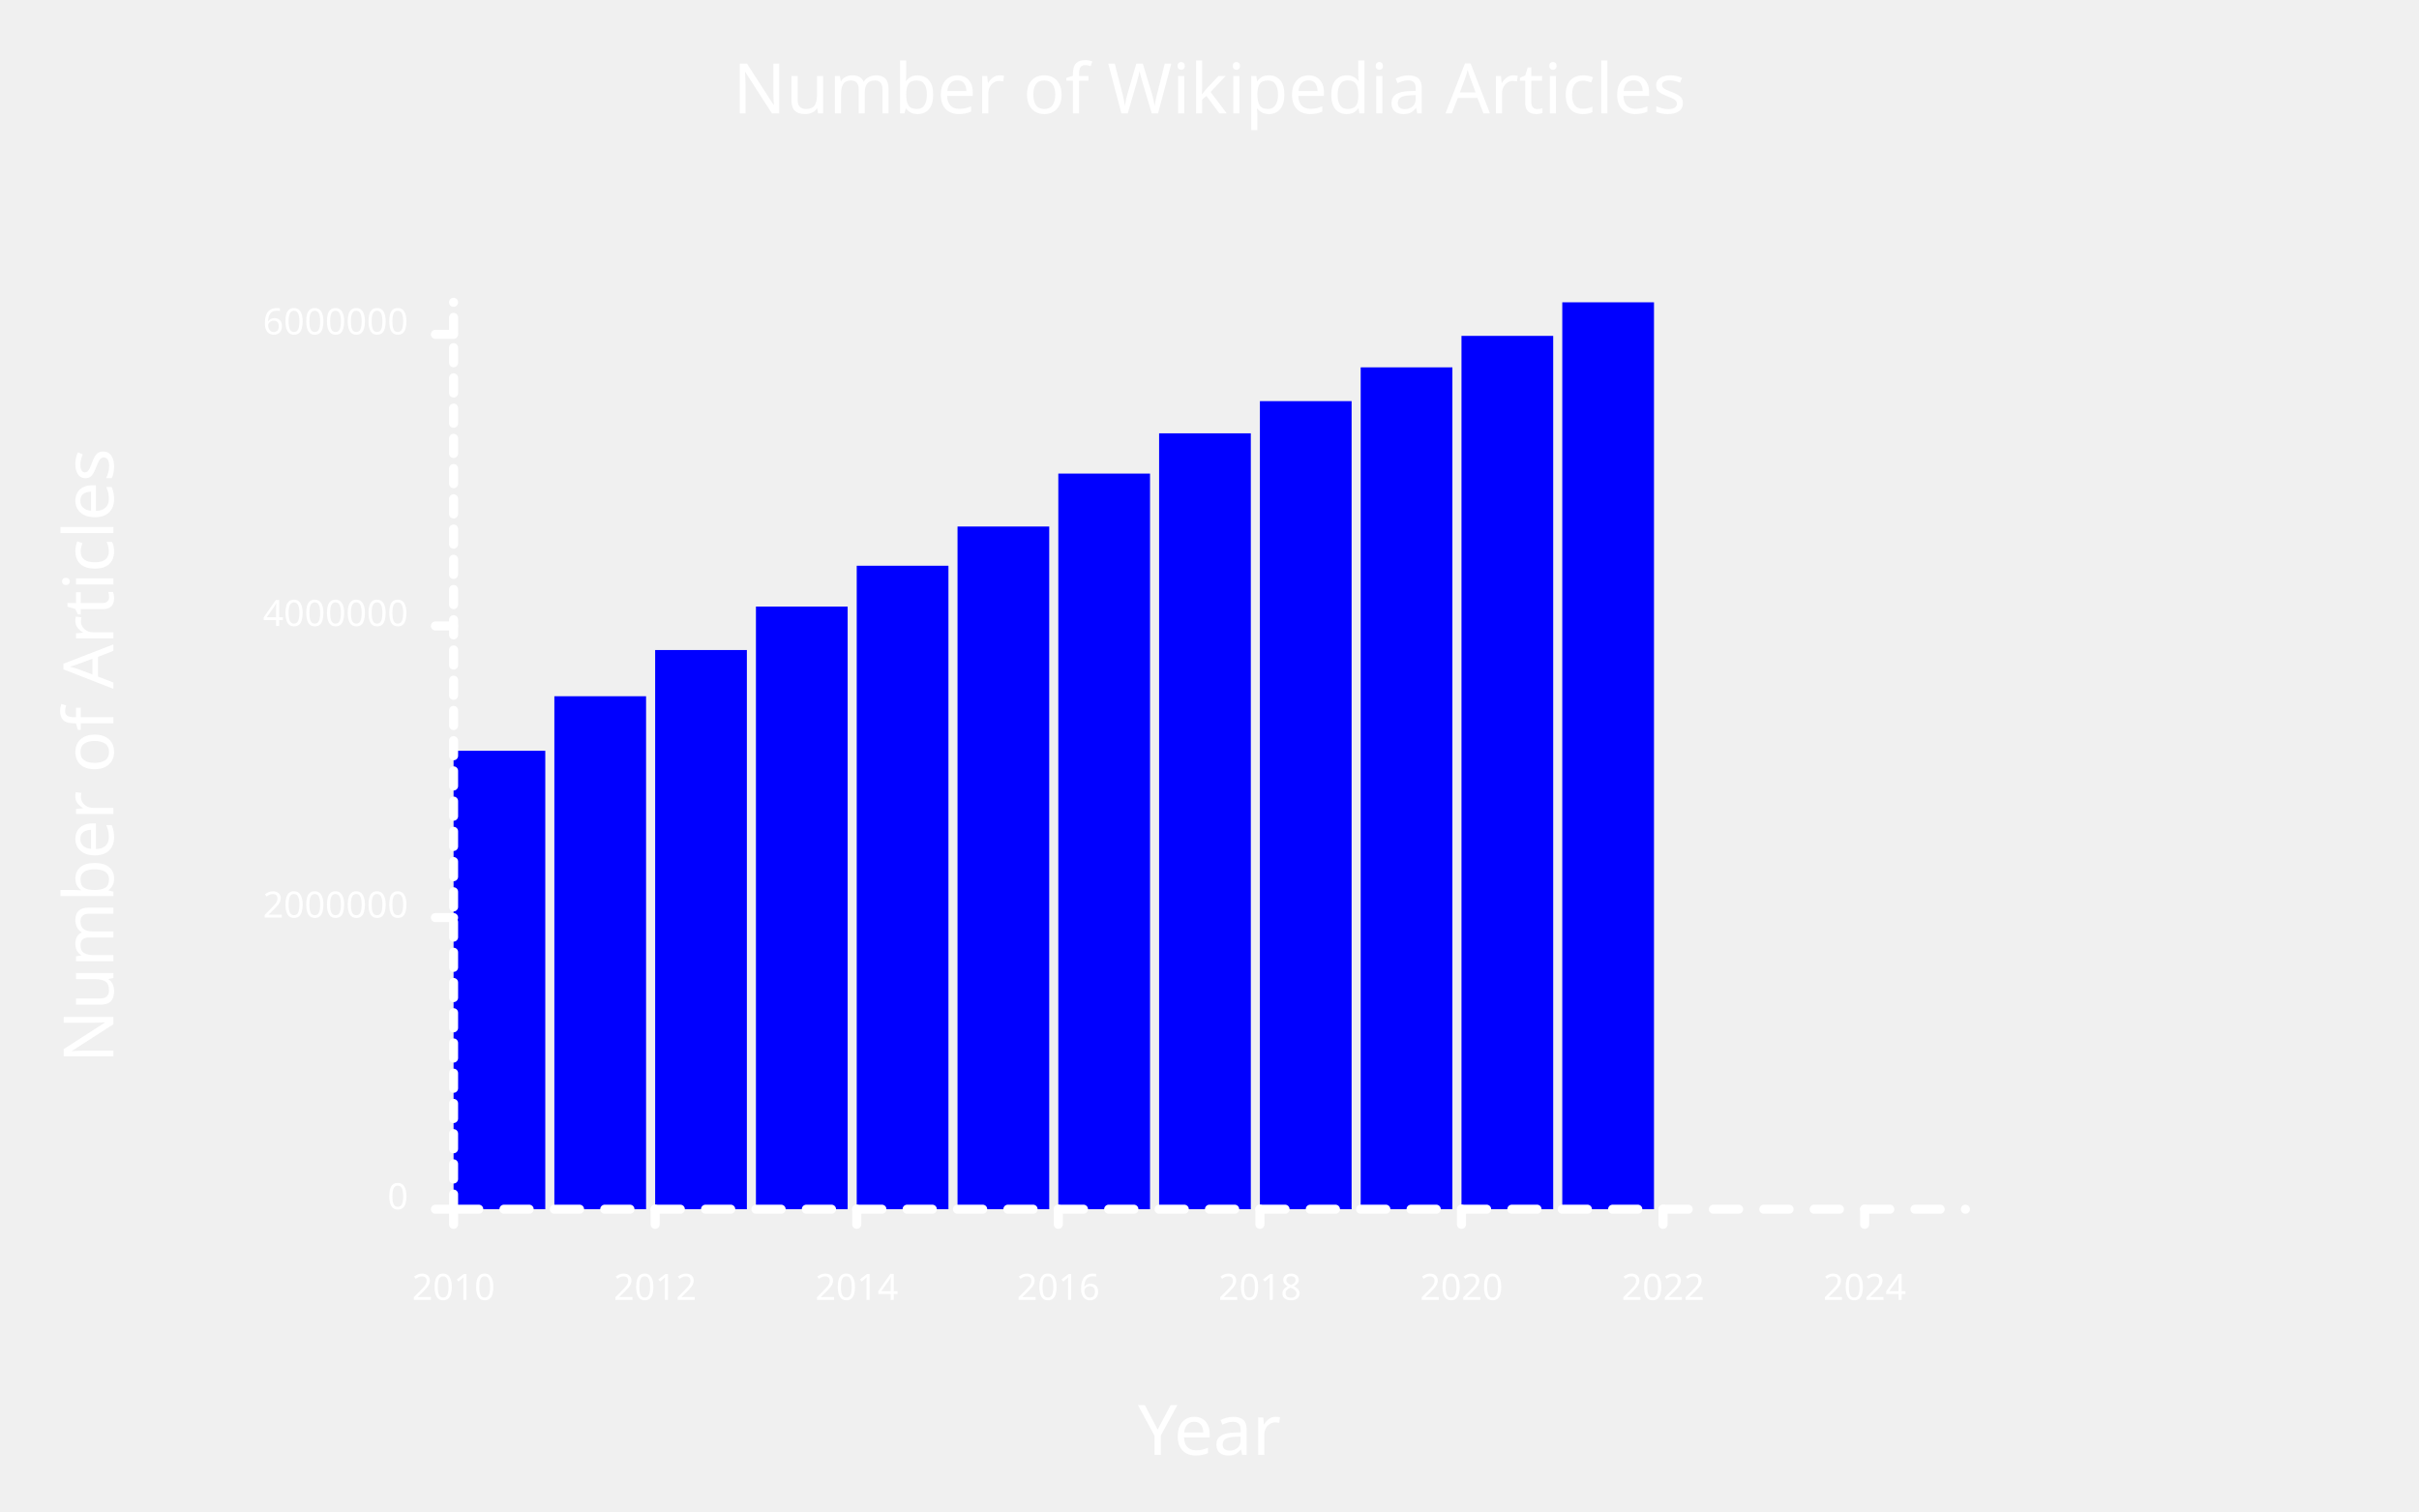
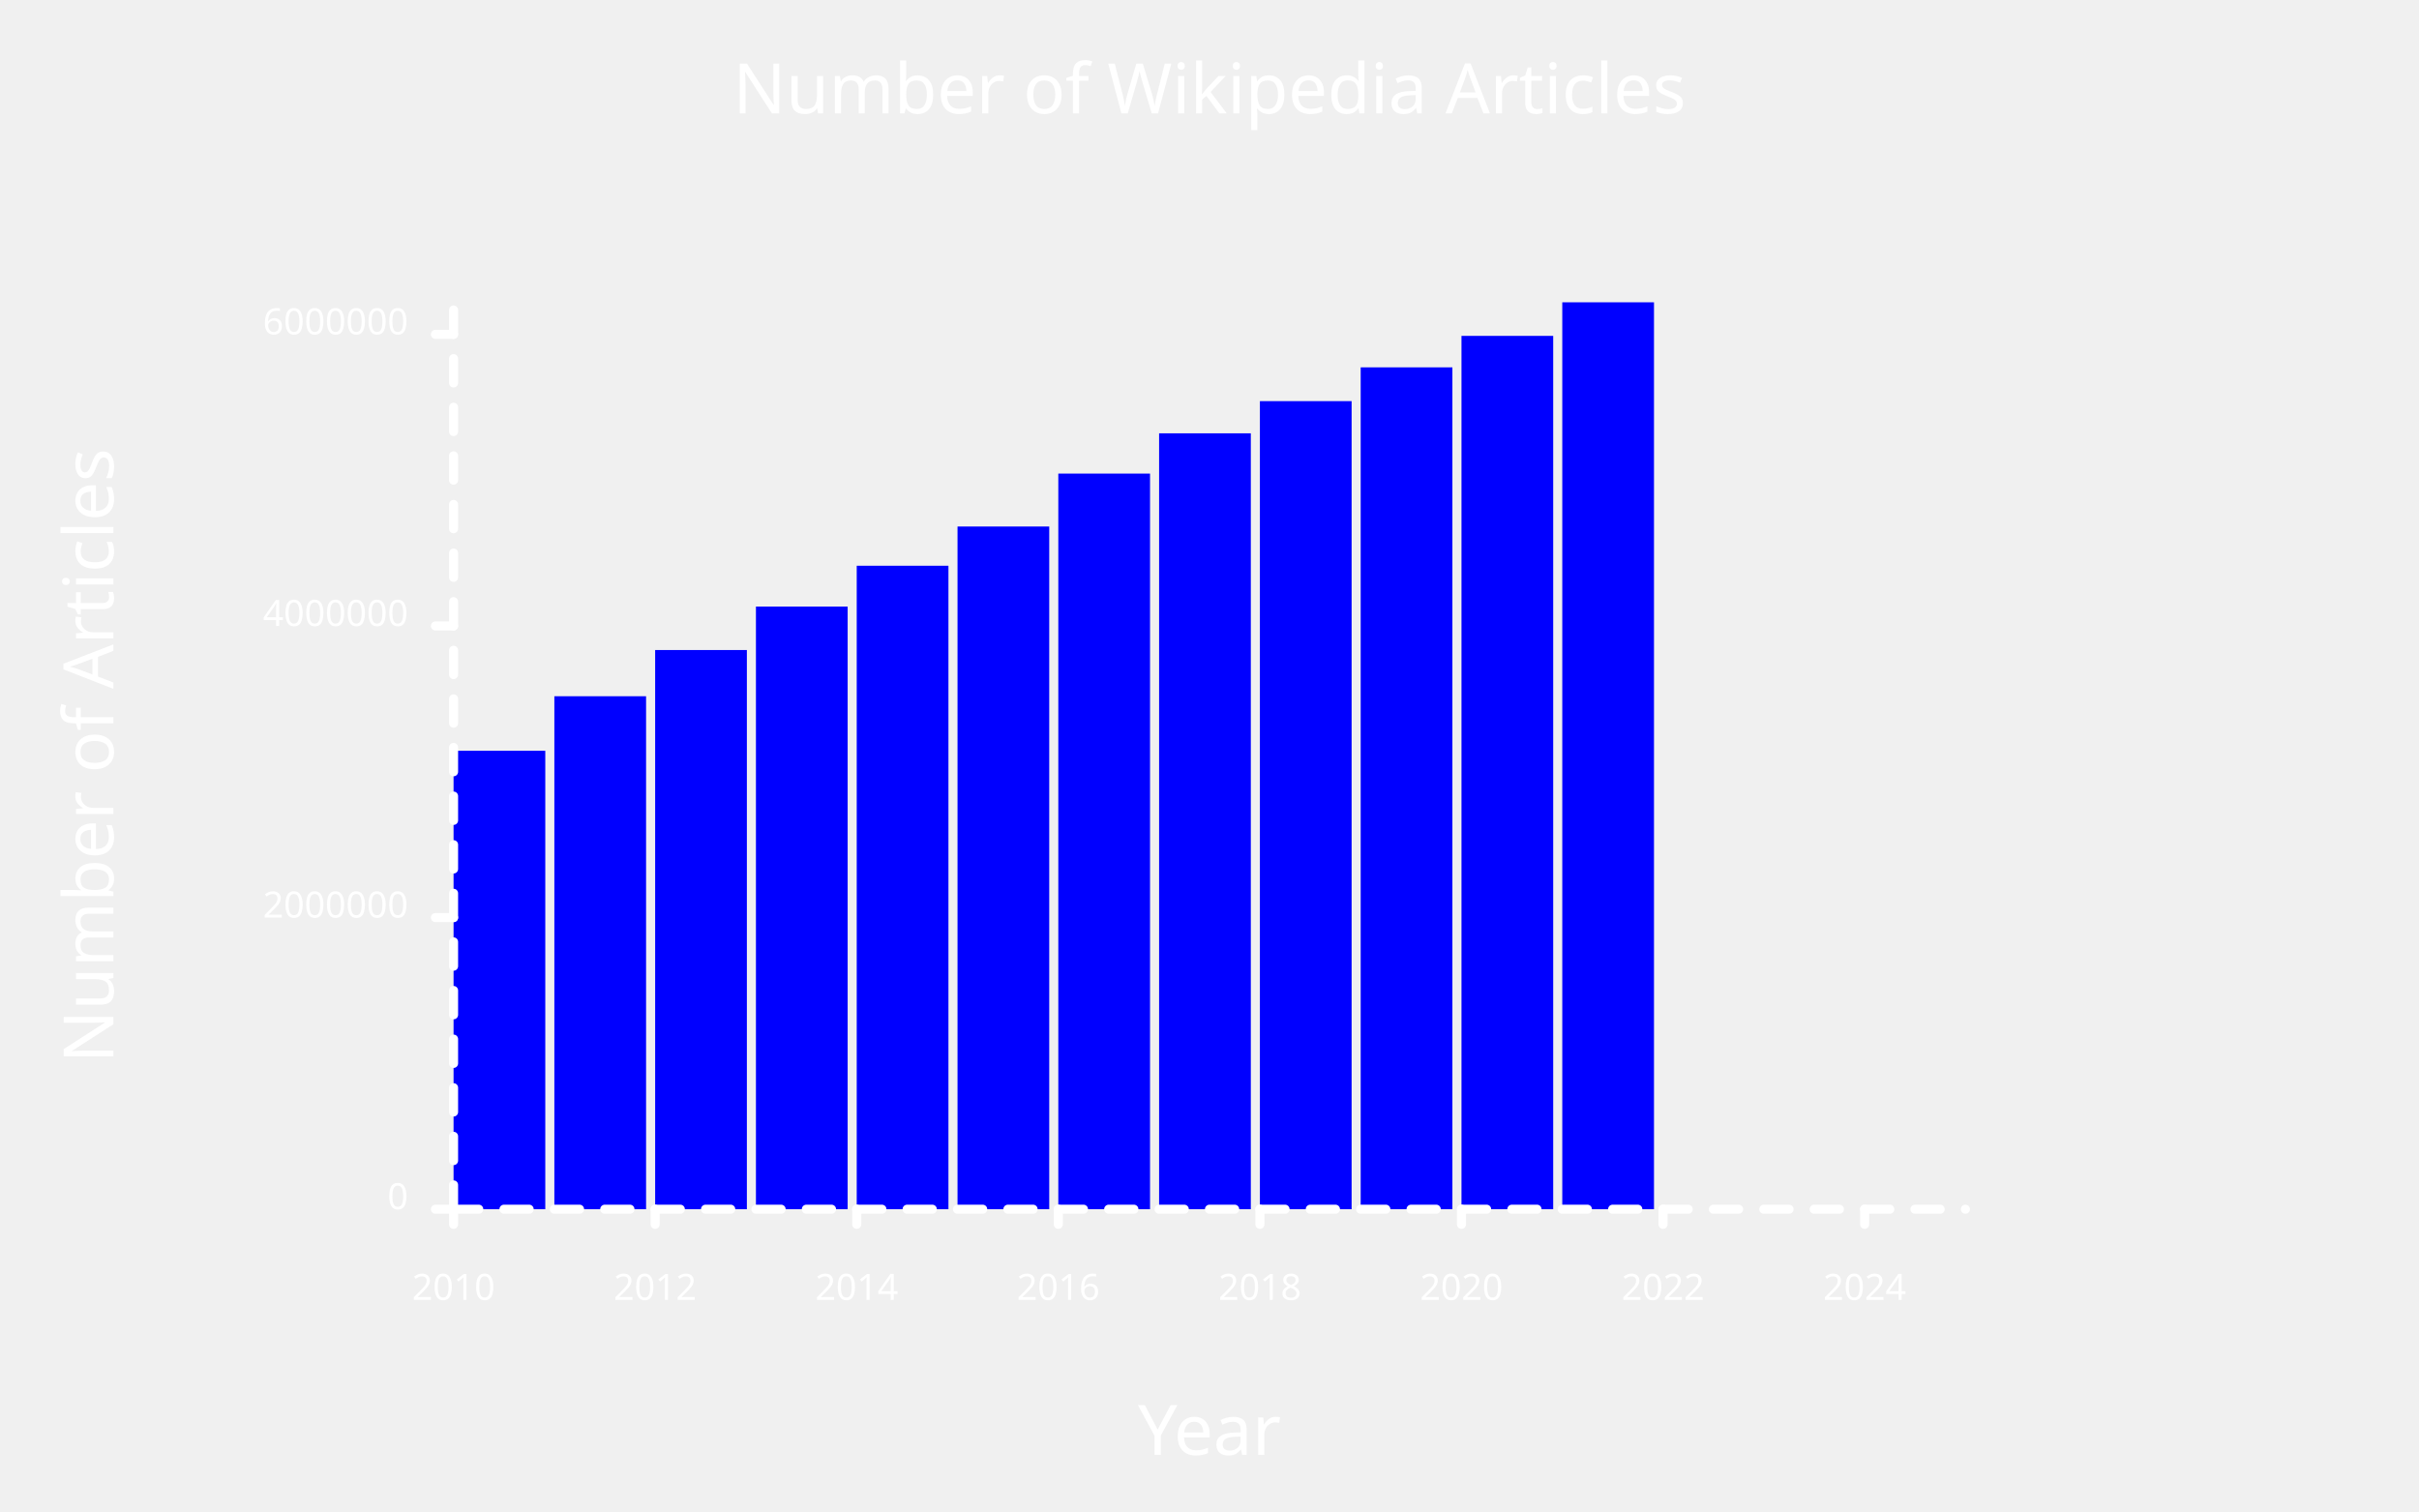
<svg xmlns="http://www.w3.org/2000/svg" width="800" class="poloto_background poloto" height="500" viewBox="0 0 800 500">
  <style>.poloto { stroke-linecap:round; stroke-linejoin:round; font-family: 'Tahoma', sans-serif; stroke-width:2; } .scatter{stroke-width:7} .poloto_text{fill: white;} .poloto_axis_lines{stroke: white;stroke-width:3;fill:none;stroke-dasharray:none} .poloto_background{background-color: #262626;} .poloto0stroke{stroke:  blue;} .poloto1stroke{stroke:  red;} .poloto2stroke{stroke:  green;} .poloto3stroke{stroke:  gold;} .poloto4stroke{stroke:  aqua;} .poloto5stroke{stroke:  lime;} .poloto6stroke{stroke:  orange;} .poloto7stroke{stroke:  chocolate;} .poloto0fill{fill:blue;} .poloto1fill{fill:red;} .poloto2fill{fill:green;} .poloto3fill{fill:gold;} .poloto4fill{fill:aqua;} .poloto5fill{fill:lime;} .poloto6fill{fill:orange;} .poloto7fill{fill:chocolate;}</style>
  <text class="poloto_text" alignment-baseline="middle" text-anchor="start" font-size="large" x="675" y="100" />
  <g class="poloto0fill">
    <rect x="150" y="248.353" width="30.333" height="151.647" />
    <rect x="183.333" y="230.313" width="30.333" height="169.687" />
    <rect x="216.667" y="215.023" width="30.333" height="184.977" />
    <rect x="250" y="200.65" width="30.333" height="199.35" />
    <rect x="283.333" y="187.144" width="30.333" height="212.856" />
    <rect x="316.667" y="174.169" width="30.333" height="225.831" />
    <rect x="350" y="156.66" width="30.333" height="243.34" />
    <rect x="383.333" y="143.338" width="30.333" height="256.662" />
    <rect x="416.667" y="132.693" width="30.333" height="267.307" />
    <rect x="450" y="121.517" width="30.333" height="278.483" />
    <rect x="483.333" y="111.108" width="30.333" height="288.892" />
    <rect x="516.667" y="100" width="30.333" height="300" />
  </g>
  <text class="poloto_text" alignment-baseline="start" text-anchor="middle" font-size="x-large" x="400" y="37.5">Number of Wikipedia Articles</text>
  <text class="poloto_text" alignment-baseline="start" text-anchor="middle" font-size="x-large" x="400" y="481.25">Year</text>
  <text class="poloto_text" alignment-baseline="start" text-anchor="middle" font-size="x-large" transform="rotate(-90,37.5,250)" x="37.5" y="250">Number of Articles</text>
  <line class="poloto_axis_lines" stroke="black" x1="150" x2="150" y1="400" y2="405" />
  <text class="poloto_text" alignment-baseline="start" text-anchor="middle" x="150" y="430"> 2010</text>
  <line class="poloto_axis_lines" stroke="black" x1="216.667" x2="216.667" y1="400" y2="405" />
  <text class="poloto_text" alignment-baseline="start" text-anchor="middle" x="216.667" y="430"> 2012</text>
  <line class="poloto_axis_lines" stroke="black" x1="283.333" x2="283.333" y1="400" y2="405" />
  <text class="poloto_text" alignment-baseline="start" text-anchor="middle" x="283.333" y="430"> 2014</text>
  <line class="poloto_axis_lines" stroke="black" x1="350" x2="350" y1="400" y2="405" />
  <text class="poloto_text" alignment-baseline="start" text-anchor="middle" x="350" y="430"> 2016</text>
  <line class="poloto_axis_lines" stroke="black" x1="416.667" x2="416.667" y1="400" y2="405" />
  <text class="poloto_text" alignment-baseline="start" text-anchor="middle" x="416.667" y="430"> 2018</text>
  <line class="poloto_axis_lines" stroke="black" x1="483.333" x2="483.333" y1="400" y2="405" />
  <text class="poloto_text" alignment-baseline="start" text-anchor="middle" x="483.333" y="430"> 2020</text>
  <line class="poloto_axis_lines" stroke="black" x1="550" x2="550" y1="400" y2="405" />
  <text class="poloto_text" alignment-baseline="start" text-anchor="middle" x="550" y="430"> 2022</text>
  <line class="poloto_axis_lines" stroke="black" x1="616.667" x2="616.667" y1="400" y2="405" />
  <text class="poloto_text" alignment-baseline="start" text-anchor="middle" x="616.667" y="430"> 2024</text>
  <line class="poloto_axis_lines" stroke="black" x1="150" x2="144" y1="400" y2="400" />
  <text class="poloto_text" alignment-baseline="middle" text-anchor="end" x="135" y="400"> 0</text>
  <line class="poloto_axis_lines" stroke="black" x1="150" x2="144" y1="303.532" y2="303.532" />
  <text class="poloto_text" alignment-baseline="middle" text-anchor="end" x="135" y="303.532"> 2000000</text>
  <line class="poloto_axis_lines" stroke="black" x1="150" x2="144" y1="207.065" y2="207.065" />
  <text class="poloto_text" alignment-baseline="middle" text-anchor="end" x="135" y="207.065"> 4000000</text>
  <line class="poloto_axis_lines" stroke="black" x1="150" x2="144" y1="110.597" y2="110.597" />
  <text class="poloto_text" alignment-baseline="middle" text-anchor="end" x="135" y="110.597"> 6000000</text>
  <path stroke="black" fill="none" class="poloto_axis_lines" style="stroke-dasharray:8.333;stroke-dashoffset:-0;" d=" M 150 400 L 650 400" />
-   <path stroke="black" fill="none" class="poloto_axis_lines" style="stroke-dasharray:5;stroke-dashoffset:-0;" d=" M 150 400 L 150 100" />
+   <path stroke="black" fill="none" class="poloto_axis_lines" style="stroke-dasharray:8.039;stroke-dashoffset:-0;" d=" M 150 400 L 150 100" />
</svg>
